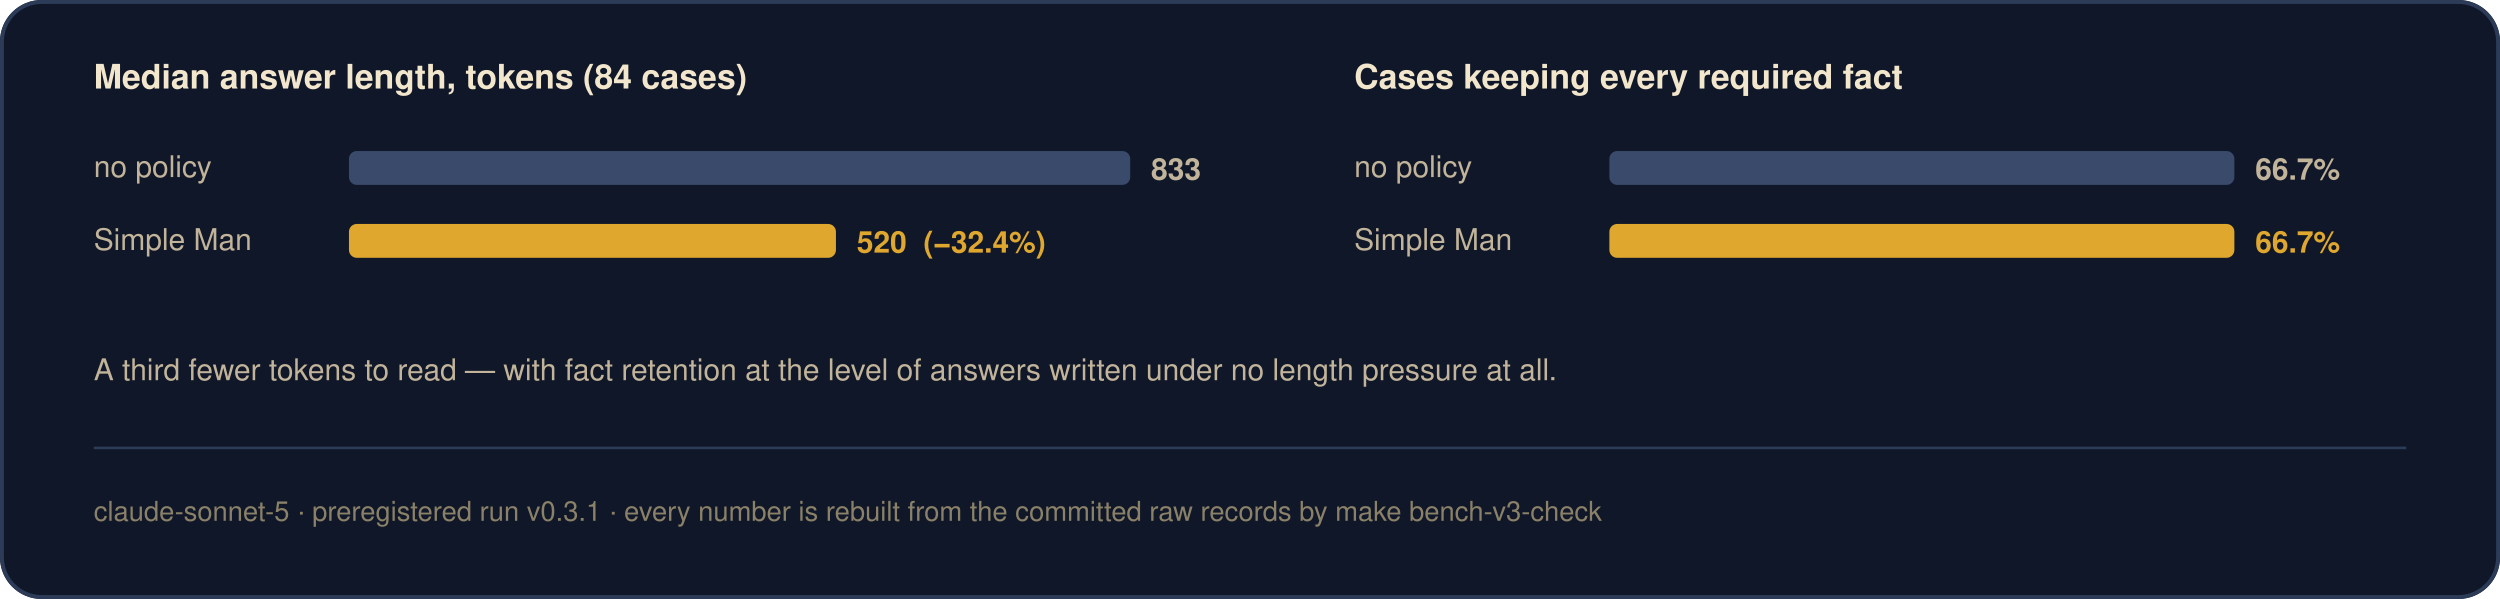
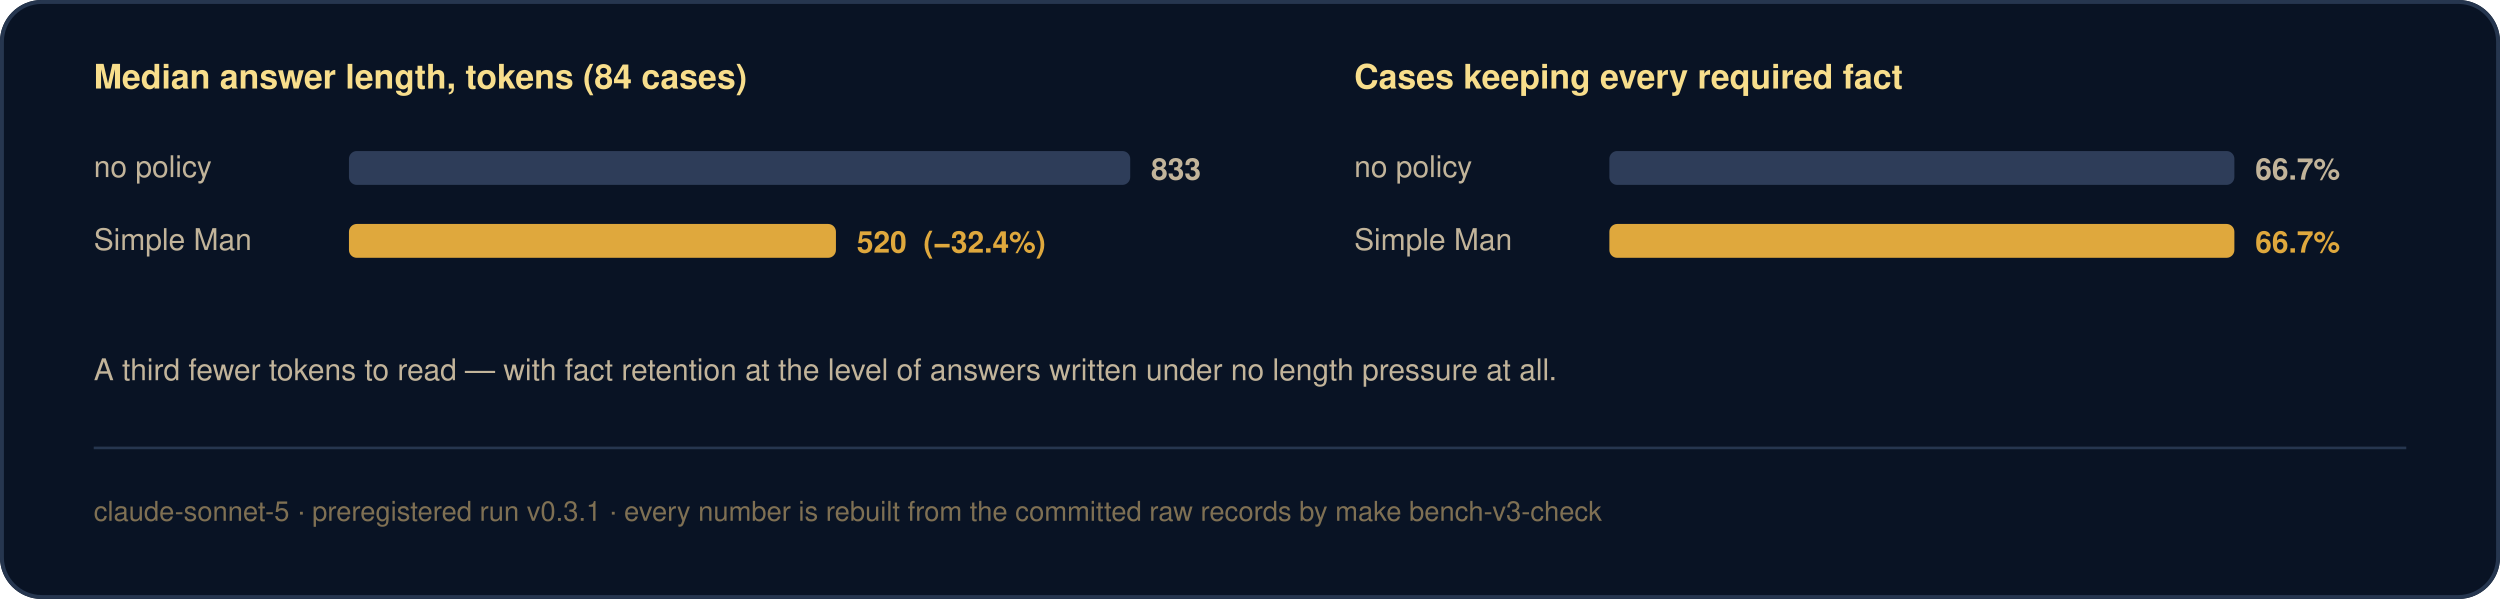
<svg xmlns="http://www.w3.org/2000/svg" width="960" height="230" viewBox="0 0 960 230" role="img" aria-label="Simple Man benchmark: median answer length 520 tokens vs 833 without a policy; 66.7% of cases keep every required fact in both arms">
  <style>
    text { font-family: -apple-system, "Segoe UI", Helvetica, Arial, sans-serif; }
-     .h { font-size: 13px; font-weight: 600; fill: #f2e6cc; }
+     .h { font-size: 13px; font-weight: 600; fill: #f8de8c; }
    .l { font-size: 11.5px; fill: #c2b49a; }
    .v { font-size: 11.5px; font-weight: 600; fill: #c2b49a; }
-     .vg { font-size: 11.5px; font-weight: 600; fill: #e0a72e; }
+     .vg { font-size: 11.5px; font-weight: 600; fill: #dfa83d; }
  </style>
-   <rect x="0" y="0" width="960" height="230" rx="16" fill="#0f1728" />
-   <rect x="0.75" y="0.75" width="958.5" height="228.5" rx="15.25" fill="none" stroke="#2c3b57" stroke-width="1.5" />
+   <rect x="0" y="0" width="960" height="230" rx="16" fill="#091324" />
+   <rect x="0.75" y="0.75" width="958.5" height="228.5" rx="15.25" fill="none" stroke="#26364f" stroke-width="1.5" />
  <g transform="translate(36,34)">
    <text x="0" y="0" class="h">Median answer length, tokens (84 cases)</text>
    <text x="0" y="34" class="l">no policy</text>
-     <rect x="98" y="24" width="300" height="13" rx="3" fill="#3a4a6b" />
+     <rect x="98" y="24" width="300" height="13" rx="3" fill="#2e3d59" />
    <text x="406" y="35" class="v">833</text>
    <text x="0" y="62" class="l">Simple Man</text>
-     <rect x="98" y="52" width="187" height="13" rx="3" fill="#e0a72e" />
+     <rect x="98" y="52" width="187" height="13" rx="3" fill="#dfa83d" />
    <text x="293" y="63" class="vg">520  (−32.4%)</text>
  </g>
  <g transform="translate(520,34)">
    <text x="0" y="0" class="h">Cases keeping every required fact</text>
    <text x="0" y="34" class="l">no policy</text>
-     <rect x="98" y="24" width="240" height="13" rx="3" fill="#3a4a6b" />
+     <rect x="98" y="24" width="240" height="13" rx="3" fill="#2e3d59" />
    <text x="346" y="35" class="v">66.7%</text>
    <text x="0" y="62" class="l">Simple Man</text>
-     <rect x="98" y="52" width="240" height="13" rx="3" fill="#e0a72e" />
+     <rect x="98" y="52" width="240" height="13" rx="3" fill="#dfa83d" />
    <text x="346" y="63" class="vg">66.7%</text>
  </g>
  <text x="36" y="146" class="l">A third fewer tokens to read — with fact retention at the level of answers written under no length pressure at all.</text>
-   <line x1="36" y1="172" x2="924" y2="172" stroke="#2c3b57" stroke-width="1" />
-   <text x="36" y="200" style="font-size:10.5px;fill:#8a8168;">claude-sonnet-5 · preregistered run v0.3.1 · every number is rebuilt from the committed raw records by make bench-v3-check</text>
+   <line x1="36" y1="172" x2="924" y2="172" stroke="#26364f" stroke-width="1" />
+   <text x="36" y="200" style="font-size:10.5px;fill:#7f7053;">claude-sonnet-5 · preregistered run v0.3.1 · every number is rebuilt from the committed raw records by make bench-v3-check</text>
</svg>
